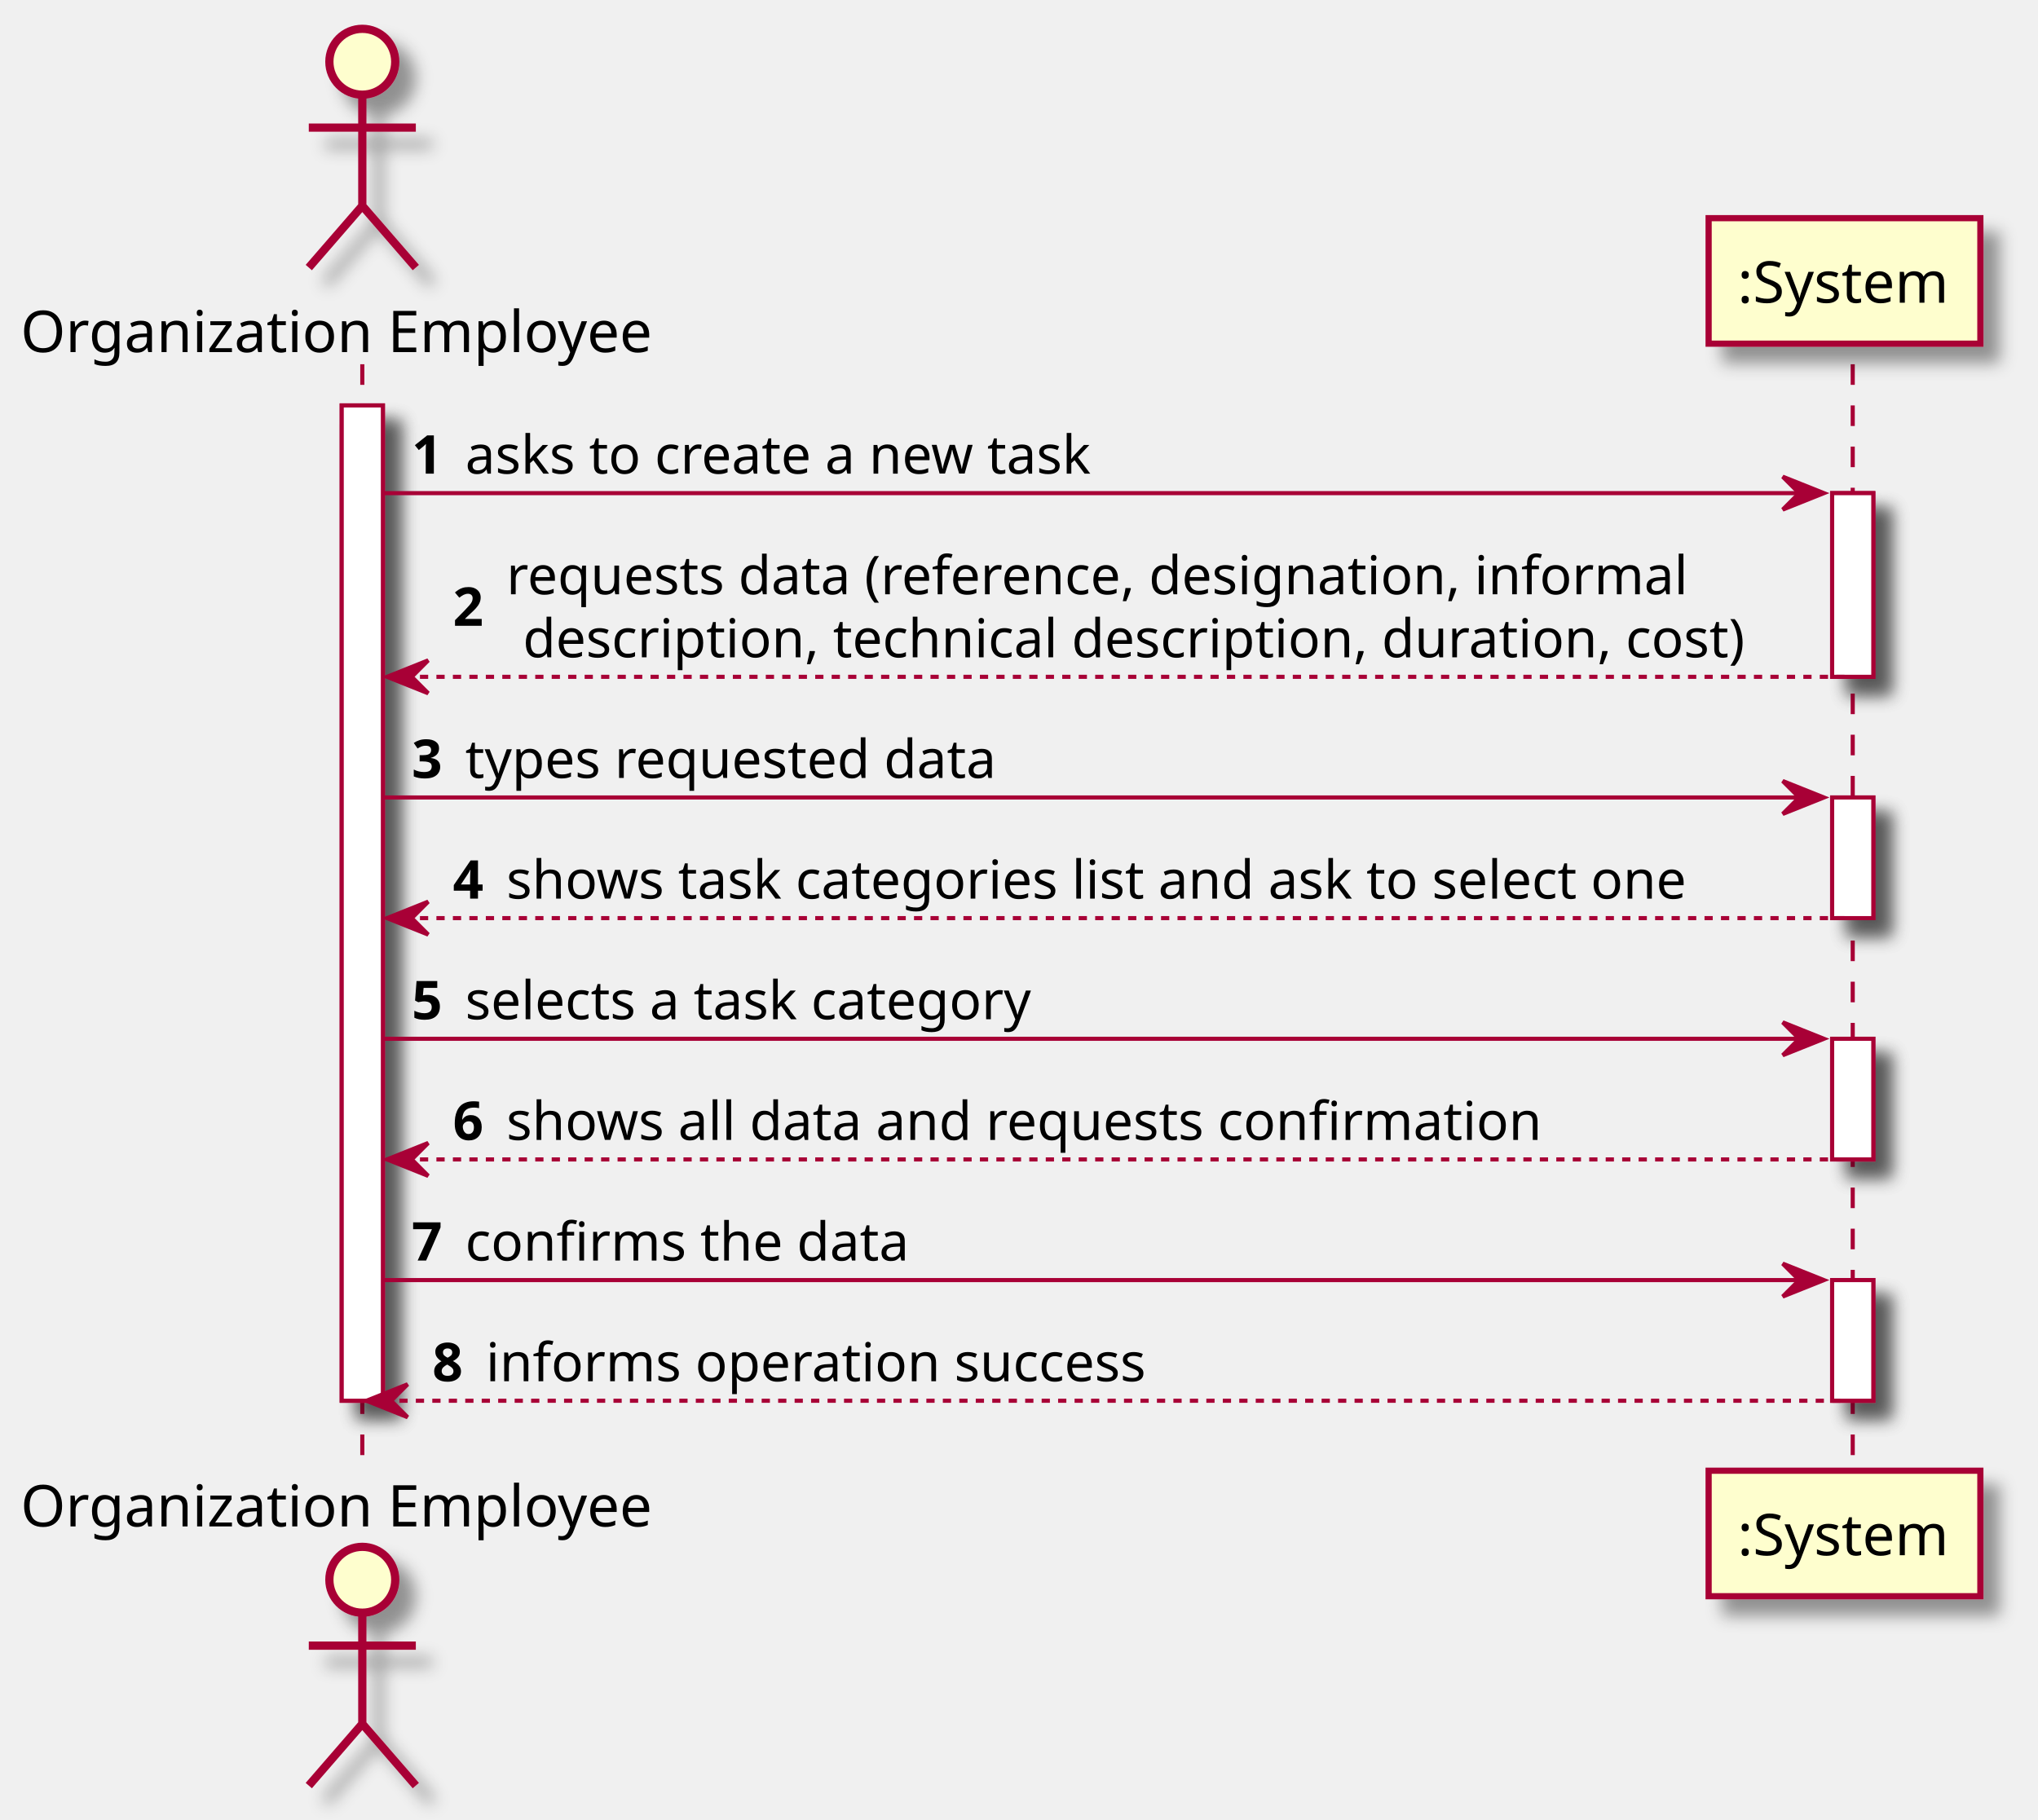
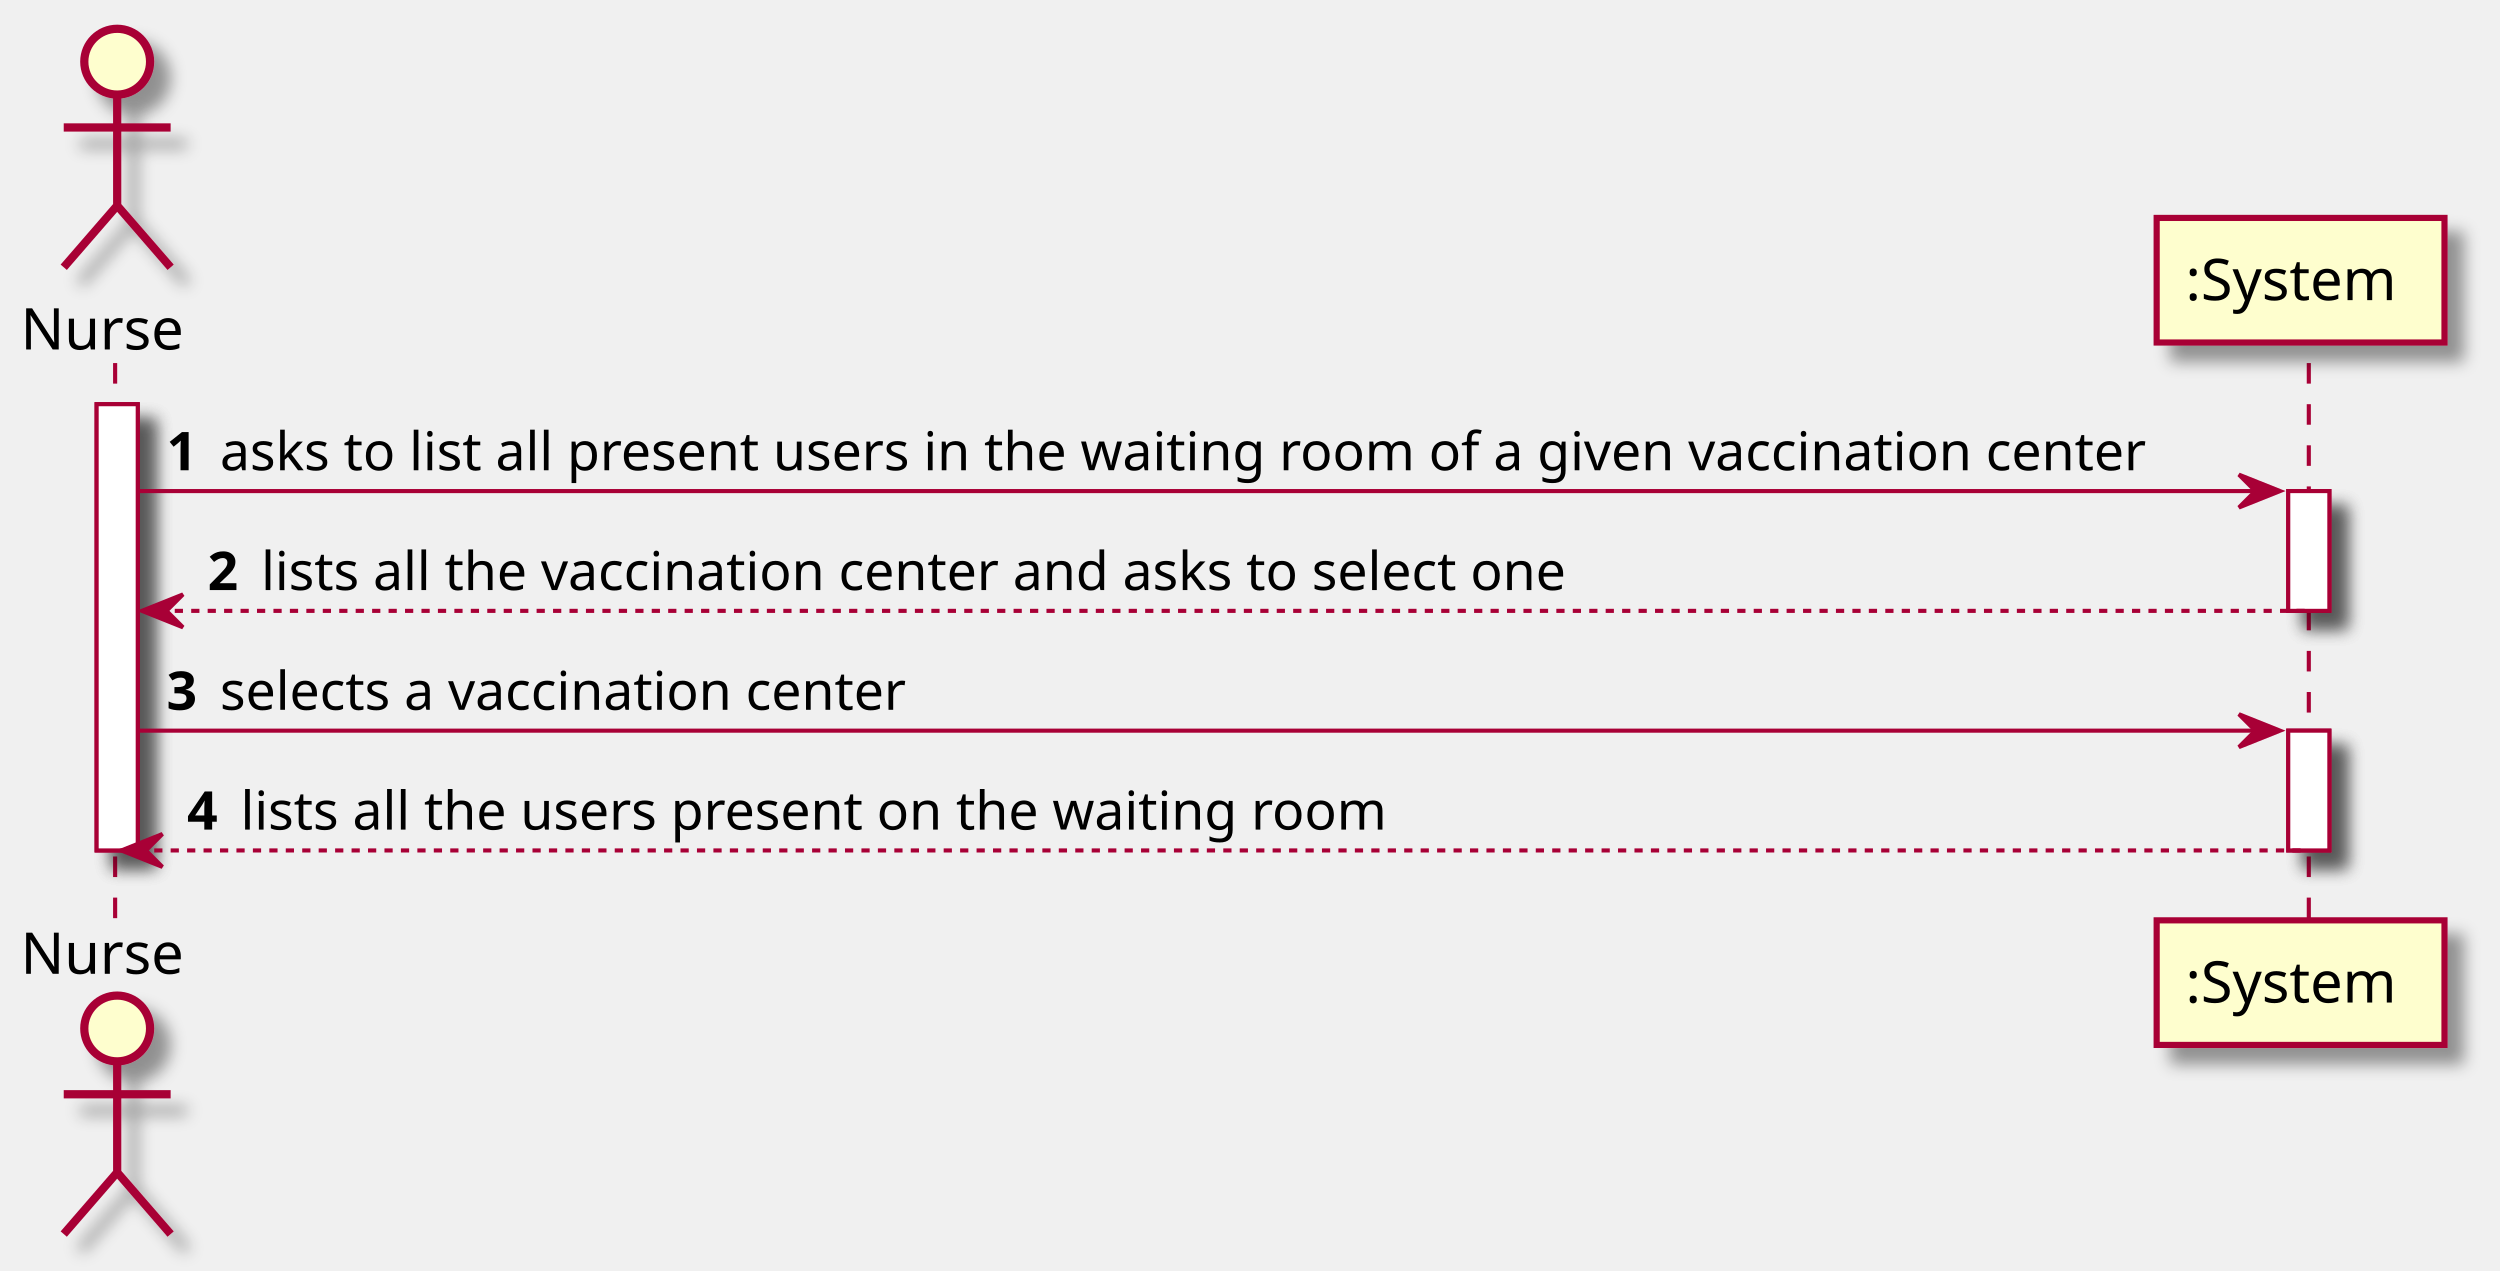
- <svg xmlns="http://www.w3.org/2000/svg" contentScriptType="application/ecmascript" contentStyleType="text/css" height="442px" preserveAspectRatio="none" style="width:495px;height:442px;" version="1.1" viewBox="0 0 495 442" width="495px" zoomAndPan="magnify">
+ <svg xmlns="http://www.w3.org/2000/svg" contentScriptType="application/ecmascript" contentStyleType="text/css" height="309px" preserveAspectRatio="none" style="width:608px;height:309px;background:#FFFFFF;" version="1.1" viewBox="0 0 608 309" width="608px" zoomAndPan="magnify">
  <defs>
-     <filter height="300%" id="f1247hksz2hac6" width="300%" x="-1" y="-1">
+     <filter height="300%" id="frh2giykfychl" width="300%" x="-1" y="-1">
      <feGaussianBlur result="blurOut" stdDeviation="2.0" />
      <feColorMatrix in="blurOut" result="blurOut2" type="matrix" values="0 0 0 0 0 0 0 0 0 0 0 0 0 0 0 0 0 0 .4 0" />
      <feOffset dx="4.0" dy="4.0" in="blurOut2" result="blurOut3" />
      <feBlend in="SourceGraphic" in2="blurOut3" mode="normal" />
    </filter>
  </defs>
  <g>
-     <rect fill="#FFFFFF" filter="url(#f1247hksz2hac6)" height="241.795" style="stroke: #A80036; stroke-width: 1.0;" width="10" x="83" y="98.488" />
-     <rect fill="#FFFFFF" filter="url(#f1247hksz2hac6)" height="44.621" style="stroke: #A80036; stroke-width: 1.0;" width="10" x="445" y="119.799" />
-     <rect fill="#FFFFFF" filter="url(#f1247hksz2hac6)" height="29.311" style="stroke: #A80036; stroke-width: 1.0;" width="10" x="445" y="193.731" />
-     <rect fill="#FFFFFF" filter="url(#f1247hksz2hac6)" height="29.311" style="stroke: #A80036; stroke-width: 1.0;" width="10" x="445" y="252.352" />
-     <rect fill="#FFFFFF" filter="url(#f1247hksz2hac6)" height="29.311" style="stroke: #A80036; stroke-width: 1.0;" width="10" x="445" y="310.973" />
-     <line style="stroke: #A80036; stroke-width: 1.0; stroke-dasharray: 5.0,5.0;" x1="88" x2="88" y1="88.488" y2="358.283" />
-     <line style="stroke: #A80036; stroke-width: 1.0; stroke-dasharray: 5.0,5.0;" x1="450" x2="450" y1="88.488" y2="358.283" />
-     <text fill="#000000" font-family="sans-serif" font-size="14" lengthAdjust="spacingAndGlyphs" textLength="160" x="5" y="85.535">Organization Employee</text>
-     <ellipse cx="88" cy="15" fill="#FEFECE" filter="url(#f1247hksz2hac6)" rx="8" ry="8" style="stroke: #A80036; stroke-width: 2.0;" />
-     <path d="M88,23 L88,50 M75,31 L101,31 M88,50 L75,65 M88,50 L101,65 " fill="none" filter="url(#f1247hksz2hac6)" style="stroke: #A80036; stroke-width: 2.0;" />
-     <text fill="#000000" font-family="sans-serif" font-size="14" lengthAdjust="spacingAndGlyphs" textLength="160" x="5" y="370.818">Organization Employee</text>
-     <ellipse cx="88" cy="383.772" fill="#FEFECE" filter="url(#f1247hksz2hac6)" rx="8" ry="8" style="stroke: #A80036; stroke-width: 2.0;" />
-     <path d="M88,391.772 L88,418.772 M75,399.772 L101,399.772 M88,418.772 L75,433.772 M88,418.772 L101,433.772 " fill="none" filter="url(#f1247hksz2hac6)" style="stroke: #A80036; stroke-width: 2.0;" />
-     <rect fill="#FEFECE" filter="url(#f1247hksz2hac6)" height="30.488" style="stroke: #A80036; stroke-width: 1.5;" width="66" x="415" y="53" />
-     <text fill="#000000" font-family="sans-serif" font-size="14" lengthAdjust="spacingAndGlyphs" textLength="52" x="422" y="73.535">:System</text>
-     <rect fill="#FEFECE" filter="url(#f1247hksz2hac6)" height="30.488" style="stroke: #A80036; stroke-width: 1.5;" width="66" x="415" y="357.283" />
-     <text fill="#000000" font-family="sans-serif" font-size="14" lengthAdjust="spacingAndGlyphs" textLength="52" x="422" y="377.818">:System</text>
-     <rect fill="#FFFFFF" filter="url(#f1247hksz2hac6)" height="241.795" style="stroke: #A80036; stroke-width: 1.0;" width="10" x="83" y="98.488" />
-     <rect fill="#FFFFFF" filter="url(#f1247hksz2hac6)" height="44.621" style="stroke: #A80036; stroke-width: 1.0;" width="10" x="445" y="119.799" />
-     <rect fill="#FFFFFF" filter="url(#f1247hksz2hac6)" height="29.311" style="stroke: #A80036; stroke-width: 1.0;" width="10" x="445" y="193.731" />
-     <rect fill="#FFFFFF" filter="url(#f1247hksz2hac6)" height="29.311" style="stroke: #A80036; stroke-width: 1.0;" width="10" x="445" y="252.352" />
-     <rect fill="#FFFFFF" filter="url(#f1247hksz2hac6)" height="29.311" style="stroke: #A80036; stroke-width: 1.0;" width="10" x="445" y="310.973" />
-     <polygon fill="#A80036" points="433,115.799,443,119.799,433,123.799,437,119.799" style="stroke: #A80036; stroke-width: 1.0;" />
-     <line style="stroke: #A80036; stroke-width: 1.0;" x1="93" x2="439" y1="119.799" y2="119.799" />
-     <text fill="#000000" font-family="sans-serif" font-size="13" font-weight="bold" lengthAdjust="spacingAndGlyphs" textLength="9" x="100" y="115.057">1</text>
-     <text fill="#000000" font-family="sans-serif" font-size="13" lengthAdjust="spacingAndGlyphs" textLength="159" x="113" y="115.057">asks to create a new task</text>
-     <polygon fill="#A80036" points="104,160.42,94,164.42,104,168.42,100,164.42" style="stroke: #A80036; stroke-width: 1.0;" />
-     <line style="stroke: #A80036; stroke-width: 1.0; stroke-dasharray: 2.0,2.0;" x1="98" x2="449" y1="164.42" y2="164.42" />
-     <text fill="#000000" font-family="sans-serif" font-size="13" font-weight="bold" lengthAdjust="spacingAndGlyphs" textLength="9" x="110" y="152.023">2</text>
-     <text fill="#000000" font-family="sans-serif" font-size="13" lengthAdjust="spacingAndGlyphs" textLength="298" x="123" y="144.367">requests data (reference, designation,  informal</text>
-     <text fill="#000000" font-family="sans-serif" font-size="13" lengthAdjust="spacingAndGlyphs" textLength="311" x="127" y="159.678">description, technical description, duration, cost)</text>
-     <polygon fill="#A80036" points="433,189.731,443,193.731,433,197.731,437,193.731" style="stroke: #A80036; stroke-width: 1.0;" />
-     <line style="stroke: #A80036; stroke-width: 1.0;" x1="93" x2="439" y1="193.731" y2="193.731" />
-     <text fill="#000000" font-family="sans-serif" font-size="13" font-weight="bold" lengthAdjust="spacingAndGlyphs" textLength="9" x="100" y="188.988">3</text>
-     <text fill="#000000" font-family="sans-serif" font-size="13" lengthAdjust="spacingAndGlyphs" textLength="131" x="113" y="188.988">types requested data</text>
-     <polygon fill="#A80036" points="104,219.041,94,223.041,104,227.041,100,223.041" style="stroke: #A80036; stroke-width: 1.0;" />
-     <line style="stroke: #A80036; stroke-width: 1.0; stroke-dasharray: 2.0,2.0;" x1="98" x2="449" y1="223.041" y2="223.041" />
-     <text fill="#000000" font-family="sans-serif" font-size="13" font-weight="bold" lengthAdjust="spacingAndGlyphs" textLength="9" x="110" y="218.299">4</text>
-     <text fill="#000000" font-family="sans-serif" font-size="13" lengthAdjust="spacingAndGlyphs" textLength="302" x="123" y="218.299">shows task categories list and ask to select one</text>
-     <polygon fill="#A80036" points="433,248.352,443,252.352,433,256.352,437,252.352" style="stroke: #A80036; stroke-width: 1.0;" />
-     <line style="stroke: #A80036; stroke-width: 1.0;" x1="93" x2="439" y1="252.352" y2="252.352" />
-     <text fill="#000000" font-family="sans-serif" font-size="13" font-weight="bold" lengthAdjust="spacingAndGlyphs" textLength="9" x="100" y="247.609">5</text>
-     <text fill="#000000" font-family="sans-serif" font-size="13" lengthAdjust="spacingAndGlyphs" textLength="144" x="113" y="247.609">selects a task category</text>
-     <polygon fill="#A80036" points="104,277.662,94,281.662,104,285.662,100,281.662" style="stroke: #A80036; stroke-width: 1.0;" />
-     <line style="stroke: #A80036; stroke-width: 1.0; stroke-dasharray: 2.0,2.0;" x1="98" x2="449" y1="281.662" y2="281.662" />
-     <text fill="#000000" font-family="sans-serif" font-size="13" font-weight="bold" lengthAdjust="spacingAndGlyphs" textLength="9" x="110" y="276.92">6</text>
-     <text fill="#000000" font-family="sans-serif" font-size="13" lengthAdjust="spacingAndGlyphs" textLength="260" x="123" y="276.92">shows all data and requests confirmation</text>
-     <polygon fill="#A80036" points="433,306.973,443,310.973,433,314.973,437,310.973" style="stroke: #A80036; stroke-width: 1.0;" />
-     <line style="stroke: #A80036; stroke-width: 1.0;" x1="93" x2="439" y1="310.973" y2="310.973" />
-     <text fill="#000000" font-family="sans-serif" font-size="13" font-weight="bold" lengthAdjust="spacingAndGlyphs" textLength="9" x="100" y="306.231">7</text>
-     <text fill="#000000" font-family="sans-serif" font-size="13" lengthAdjust="spacingAndGlyphs" textLength="111" x="113" y="306.231">confirms the data</text>
-     <polygon fill="#A80036" points="99,336.283,89,340.283,99,344.283,95,340.283" style="stroke: #A80036; stroke-width: 1.0;" />
-     <line style="stroke: #A80036; stroke-width: 1.0; stroke-dasharray: 2.0,2.0;" x1="93" x2="449" y1="340.283" y2="340.283" />
-     <text fill="#000000" font-family="sans-serif" font-size="13" font-weight="bold" lengthAdjust="spacingAndGlyphs" textLength="9" x="105" y="335.541">8</text>
-     <text fill="#000000" font-family="sans-serif" font-size="13" lengthAdjust="spacingAndGlyphs" textLength="167" x="118" y="335.541">informs operation success</text>
+     <rect fill="#FFFFFF" filter="url(#frh2giykfychl)" height="108.531" style="stroke:#A80036;stroke-width:1.0;" width="10" x="23.5" y="98.297" />
+     <rect fill="#FFFFFF" filter="url(#frh2giykfychl)" height="29.133" style="stroke:#A80036;stroke-width:1.0;" width="10" x="556.5" y="119.43" />
+     <rect fill="#FFFFFF" filter="url(#frh2giykfychl)" height="29.133" style="stroke:#A80036;stroke-width:1.0;" width="10" x="556.5" y="177.695" />
+     <line style="stroke:#A80036;stroke-width:1.0;stroke-dasharray:5.0,5.0;" x1="28" x2="28" y1="88.297" y2="224.828" />
+     <line style="stroke:#A80036;stroke-width:1.0;stroke-dasharray:5.0,5.0;" x1="561.5" x2="561.5" y1="88.297" y2="224.828" />
+     <text fill="#000000" font-family="sans-serif" font-size="14" lengthAdjust="spacing" textLength="41" x="5" y="84.995">Nurse</text>
+     <ellipse cx="28.5" cy="15" fill="#FEFECE" filter="url(#frh2giykfychl)" rx="8" ry="8" style="stroke:#A80036;stroke-width:2.0;" />
+     <path d="M28.5,23 L28.5,50 M15.5,31 L41.5,31 M28.5,50 L15.5,65 M28.5,50 L41.5,65 " fill="none" filter="url(#frh2giykfychl)" style="stroke:#A80036;stroke-width:2.0;" />
+     <text fill="#000000" font-family="sans-serif" font-size="14" lengthAdjust="spacing" textLength="41" x="5" y="236.823">Nurse</text>
+     <ellipse cx="28.5" cy="250.125" fill="#FEFECE" filter="url(#frh2giykfychl)" rx="8" ry="8" style="stroke:#A80036;stroke-width:2.0;" />
+     <path d="M28.5,258.125 L28.5,285.125 M15.5,266.125 L41.5,266.125 M28.5,285.125 L15.5,300.125 M28.5,285.125 L41.5,300.125 " fill="none" filter="url(#frh2giykfychl)" style="stroke:#A80036;stroke-width:2.0;" />
+     <rect fill="#FEFECE" filter="url(#frh2giykfychl)" height="30.297" style="stroke:#A80036;stroke-width:1.5;" width="70" x="524.5" y="53" />
+     <text fill="#000000" font-family="sans-serif" font-size="14" lengthAdjust="spacing" textLength="56" x="531.5" y="72.995">:System</text>
+     <rect fill="#FEFECE" filter="url(#frh2giykfychl)" height="30.297" style="stroke:#A80036;stroke-width:1.5;" width="70" x="524.5" y="223.828" />
+     <text fill="#000000" font-family="sans-serif" font-size="14" lengthAdjust="spacing" textLength="56" x="531.5" y="243.823">:System</text>
+     <rect fill="#FFFFFF" filter="url(#frh2giykfychl)" height="108.531" style="stroke:#A80036;stroke-width:1.0;" width="10" x="23.5" y="98.297" />
+     <rect fill="#FFFFFF" filter="url(#frh2giykfychl)" height="29.133" style="stroke:#A80036;stroke-width:1.0;" width="10" x="556.5" y="119.43" />
+     <rect fill="#FFFFFF" filter="url(#frh2giykfychl)" height="29.133" style="stroke:#A80036;stroke-width:1.0;" width="10" x="556.5" y="177.695" />
+     <polygon fill="#A80036" points="544.5,115.43,554.5,119.43,544.5,123.43,548.5,119.43" style="stroke:#A80036;stroke-width:1.0;" />
+     <line style="stroke:#A80036;stroke-width:1.0;" x1="33.5" x2="550.5" y1="119.43" y2="119.43" />
+     <text fill="#000000" font-family="sans-serif" font-size="13" font-weight="bold" lengthAdjust="spacing" textLength="9" x="40.5" y="114.364">1</text>
+     <text fill="#000000" font-family="sans-serif" font-size="13" lengthAdjust="spacing" textLength="491" x="53.5" y="114.364">asks to list all present users in the waiting room of a given vaccination center</text>
+     <polygon fill="#A80036" points="44.5,144.562,34.5,148.562,44.5,152.562,40.5,148.562" style="stroke:#A80036;stroke-width:1.0;" />
+     <line style="stroke:#A80036;stroke-width:1.0;stroke-dasharray:2.0,2.0;" x1="38.5" x2="560.5" y1="148.562" y2="148.562" />
+     <text fill="#000000" font-family="sans-serif" font-size="13" font-weight="bold" lengthAdjust="spacing" textLength="9" x="50.5" y="143.497">2</text>
+     <text fill="#000000" font-family="sans-serif" font-size="13" lengthAdjust="spacing" textLength="337" x="63.5" y="143.497">lists all the vaccination center and asks to select one</text>
+     <polygon fill="#A80036" points="544.5,173.695,554.5,177.695,544.5,181.695,548.5,177.695" style="stroke:#A80036;stroke-width:1.0;" />
+     <line style="stroke:#A80036;stroke-width:1.0;" x1="33.5" x2="550.5" y1="177.695" y2="177.695" />
+     <text fill="#000000" font-family="sans-serif" font-size="13" font-weight="bold" lengthAdjust="spacing" textLength="9" x="40.5" y="172.629">3</text>
+     <text fill="#000000" font-family="sans-serif" font-size="13" lengthAdjust="spacing" textLength="178" x="53.5" y="172.629">selects a vaccination center</text>
+     <polygon fill="#A80036" points="39.5,202.828,29.5,206.828,39.5,210.828,35.5,206.828" style="stroke:#A80036;stroke-width:1.0;" />
+     <line style="stroke:#A80036;stroke-width:1.0;stroke-dasharray:2.0,2.0;" x1="33.5" x2="560.5" y1="206.828" y2="206.828" />
+     <text fill="#000000" font-family="sans-serif" font-size="13" font-weight="bold" lengthAdjust="spacing" textLength="9" x="45.5" y="201.762">4</text>
+     <text fill="#000000" font-family="sans-serif" font-size="13" lengthAdjust="spacing" textLength="291" x="58.5" y="201.762">lists all the users present on the waiting room</text>
  </g>
</svg>
